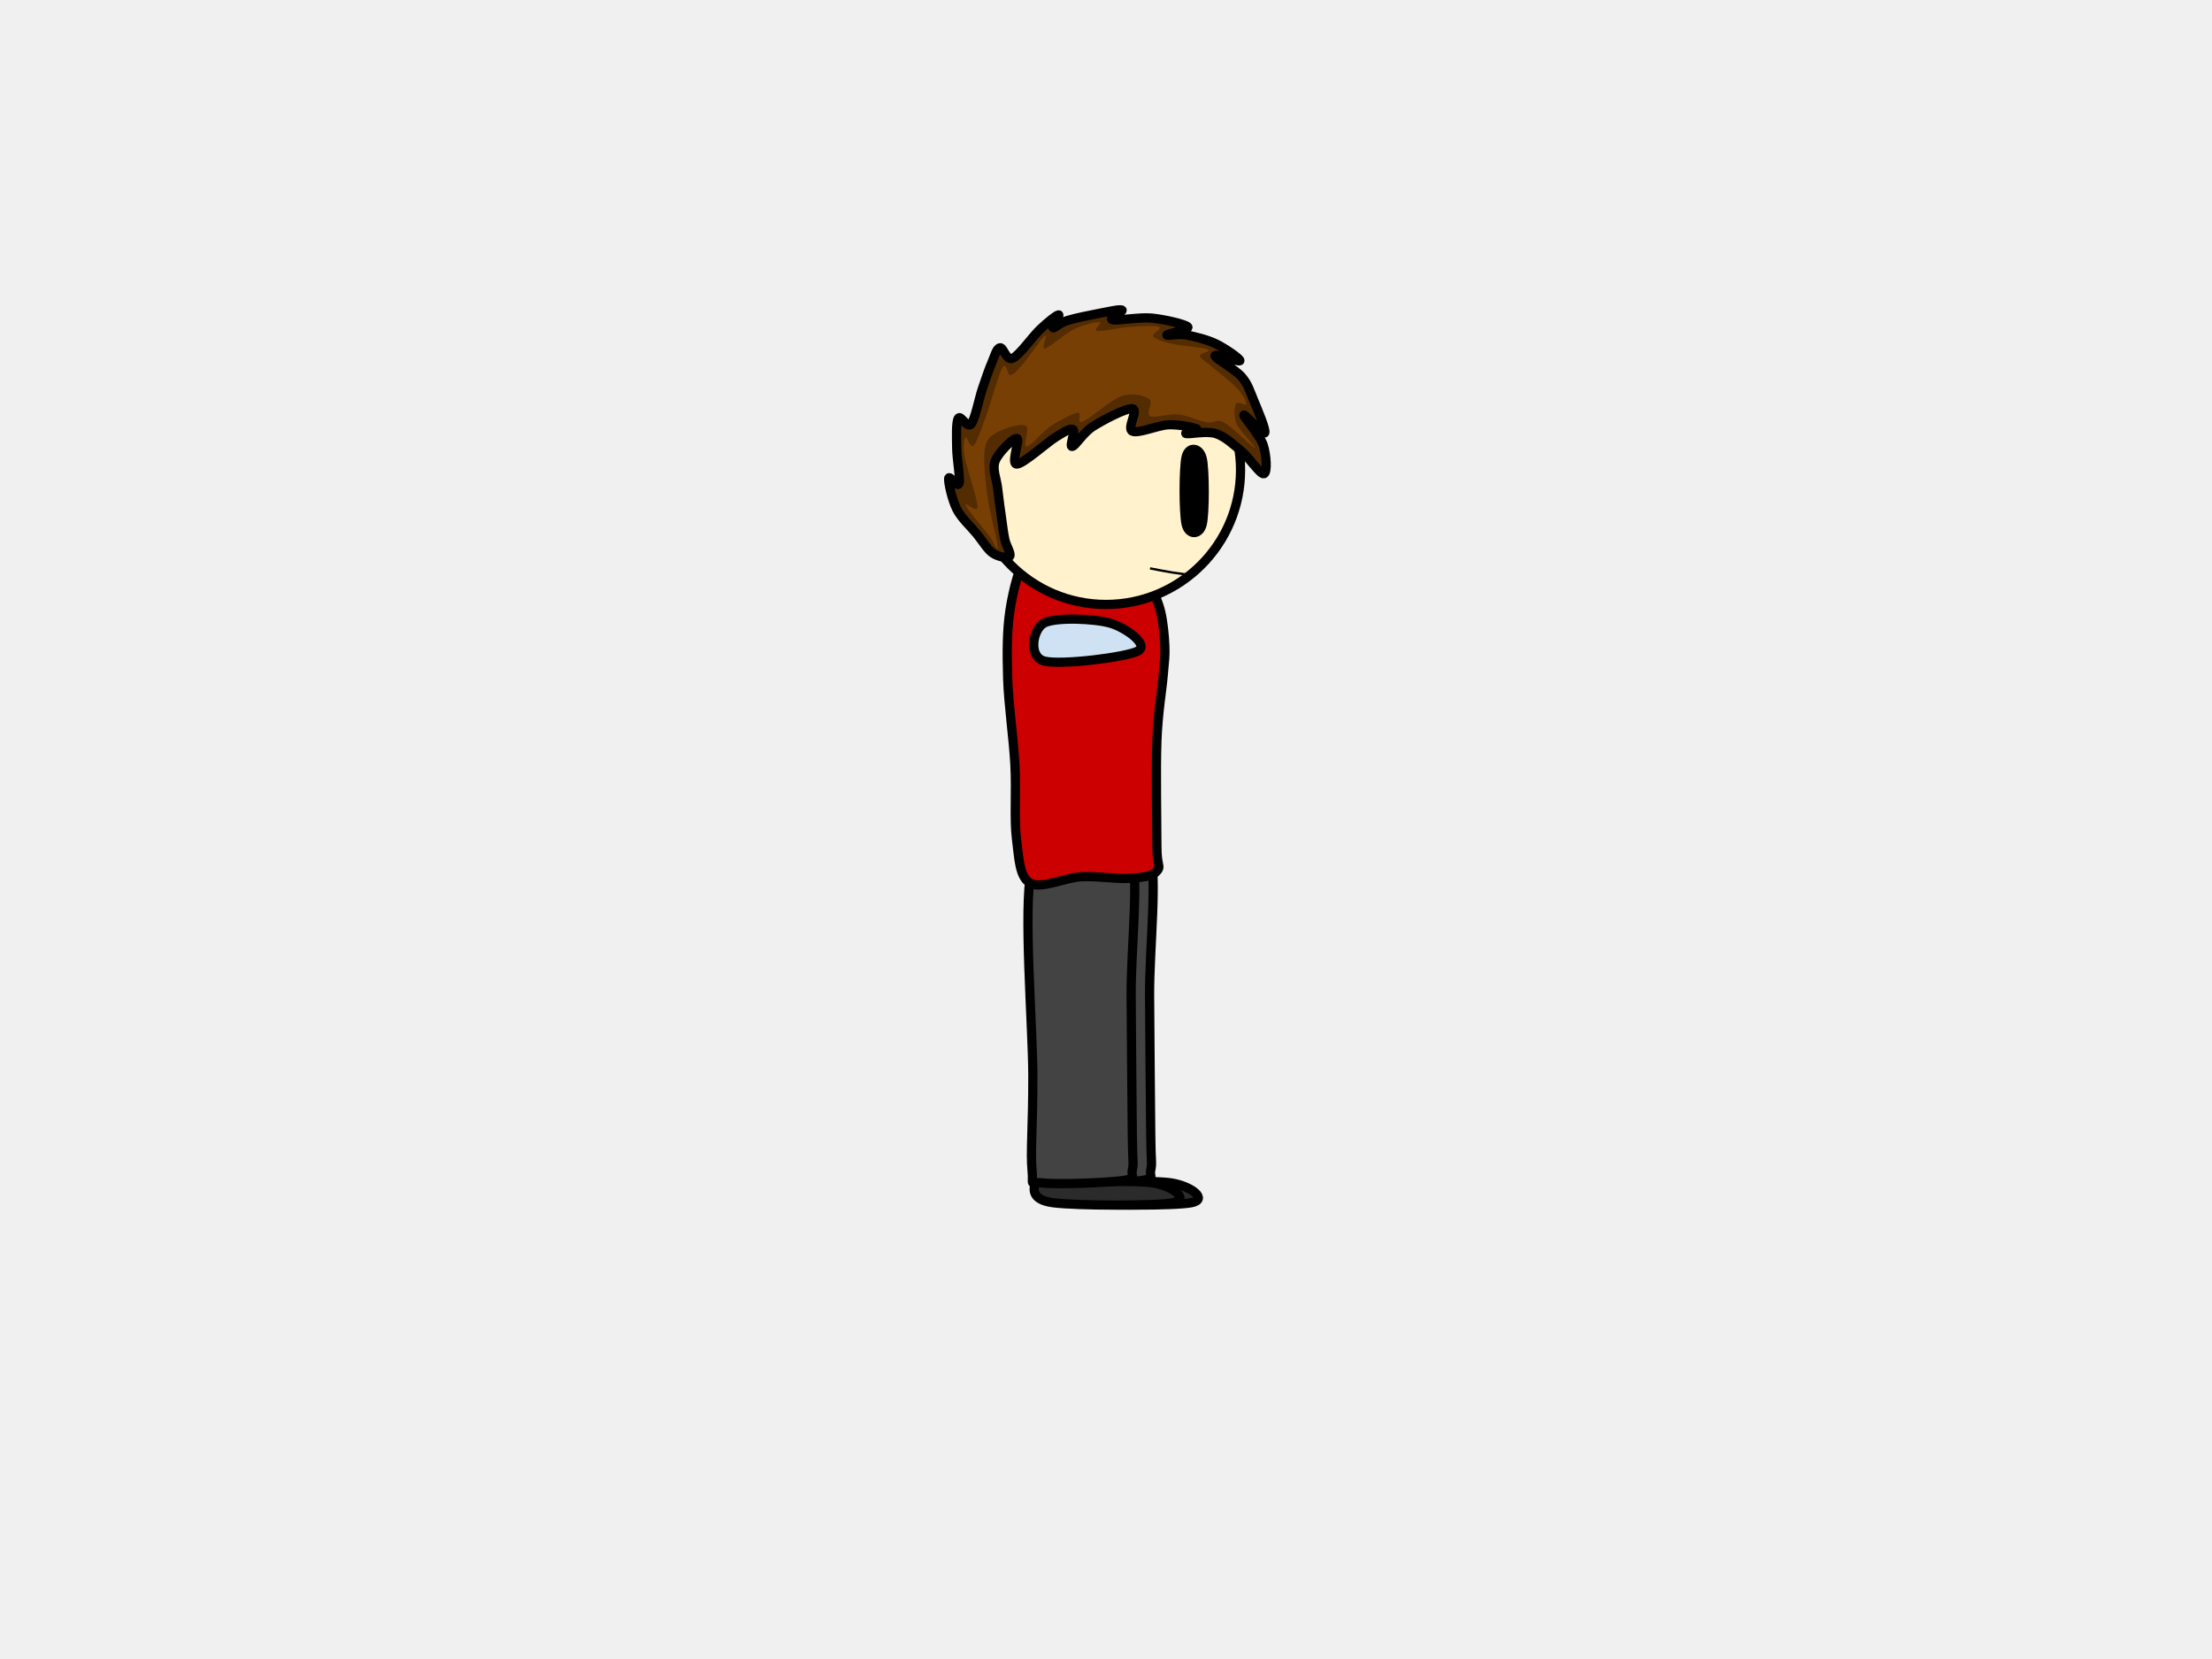
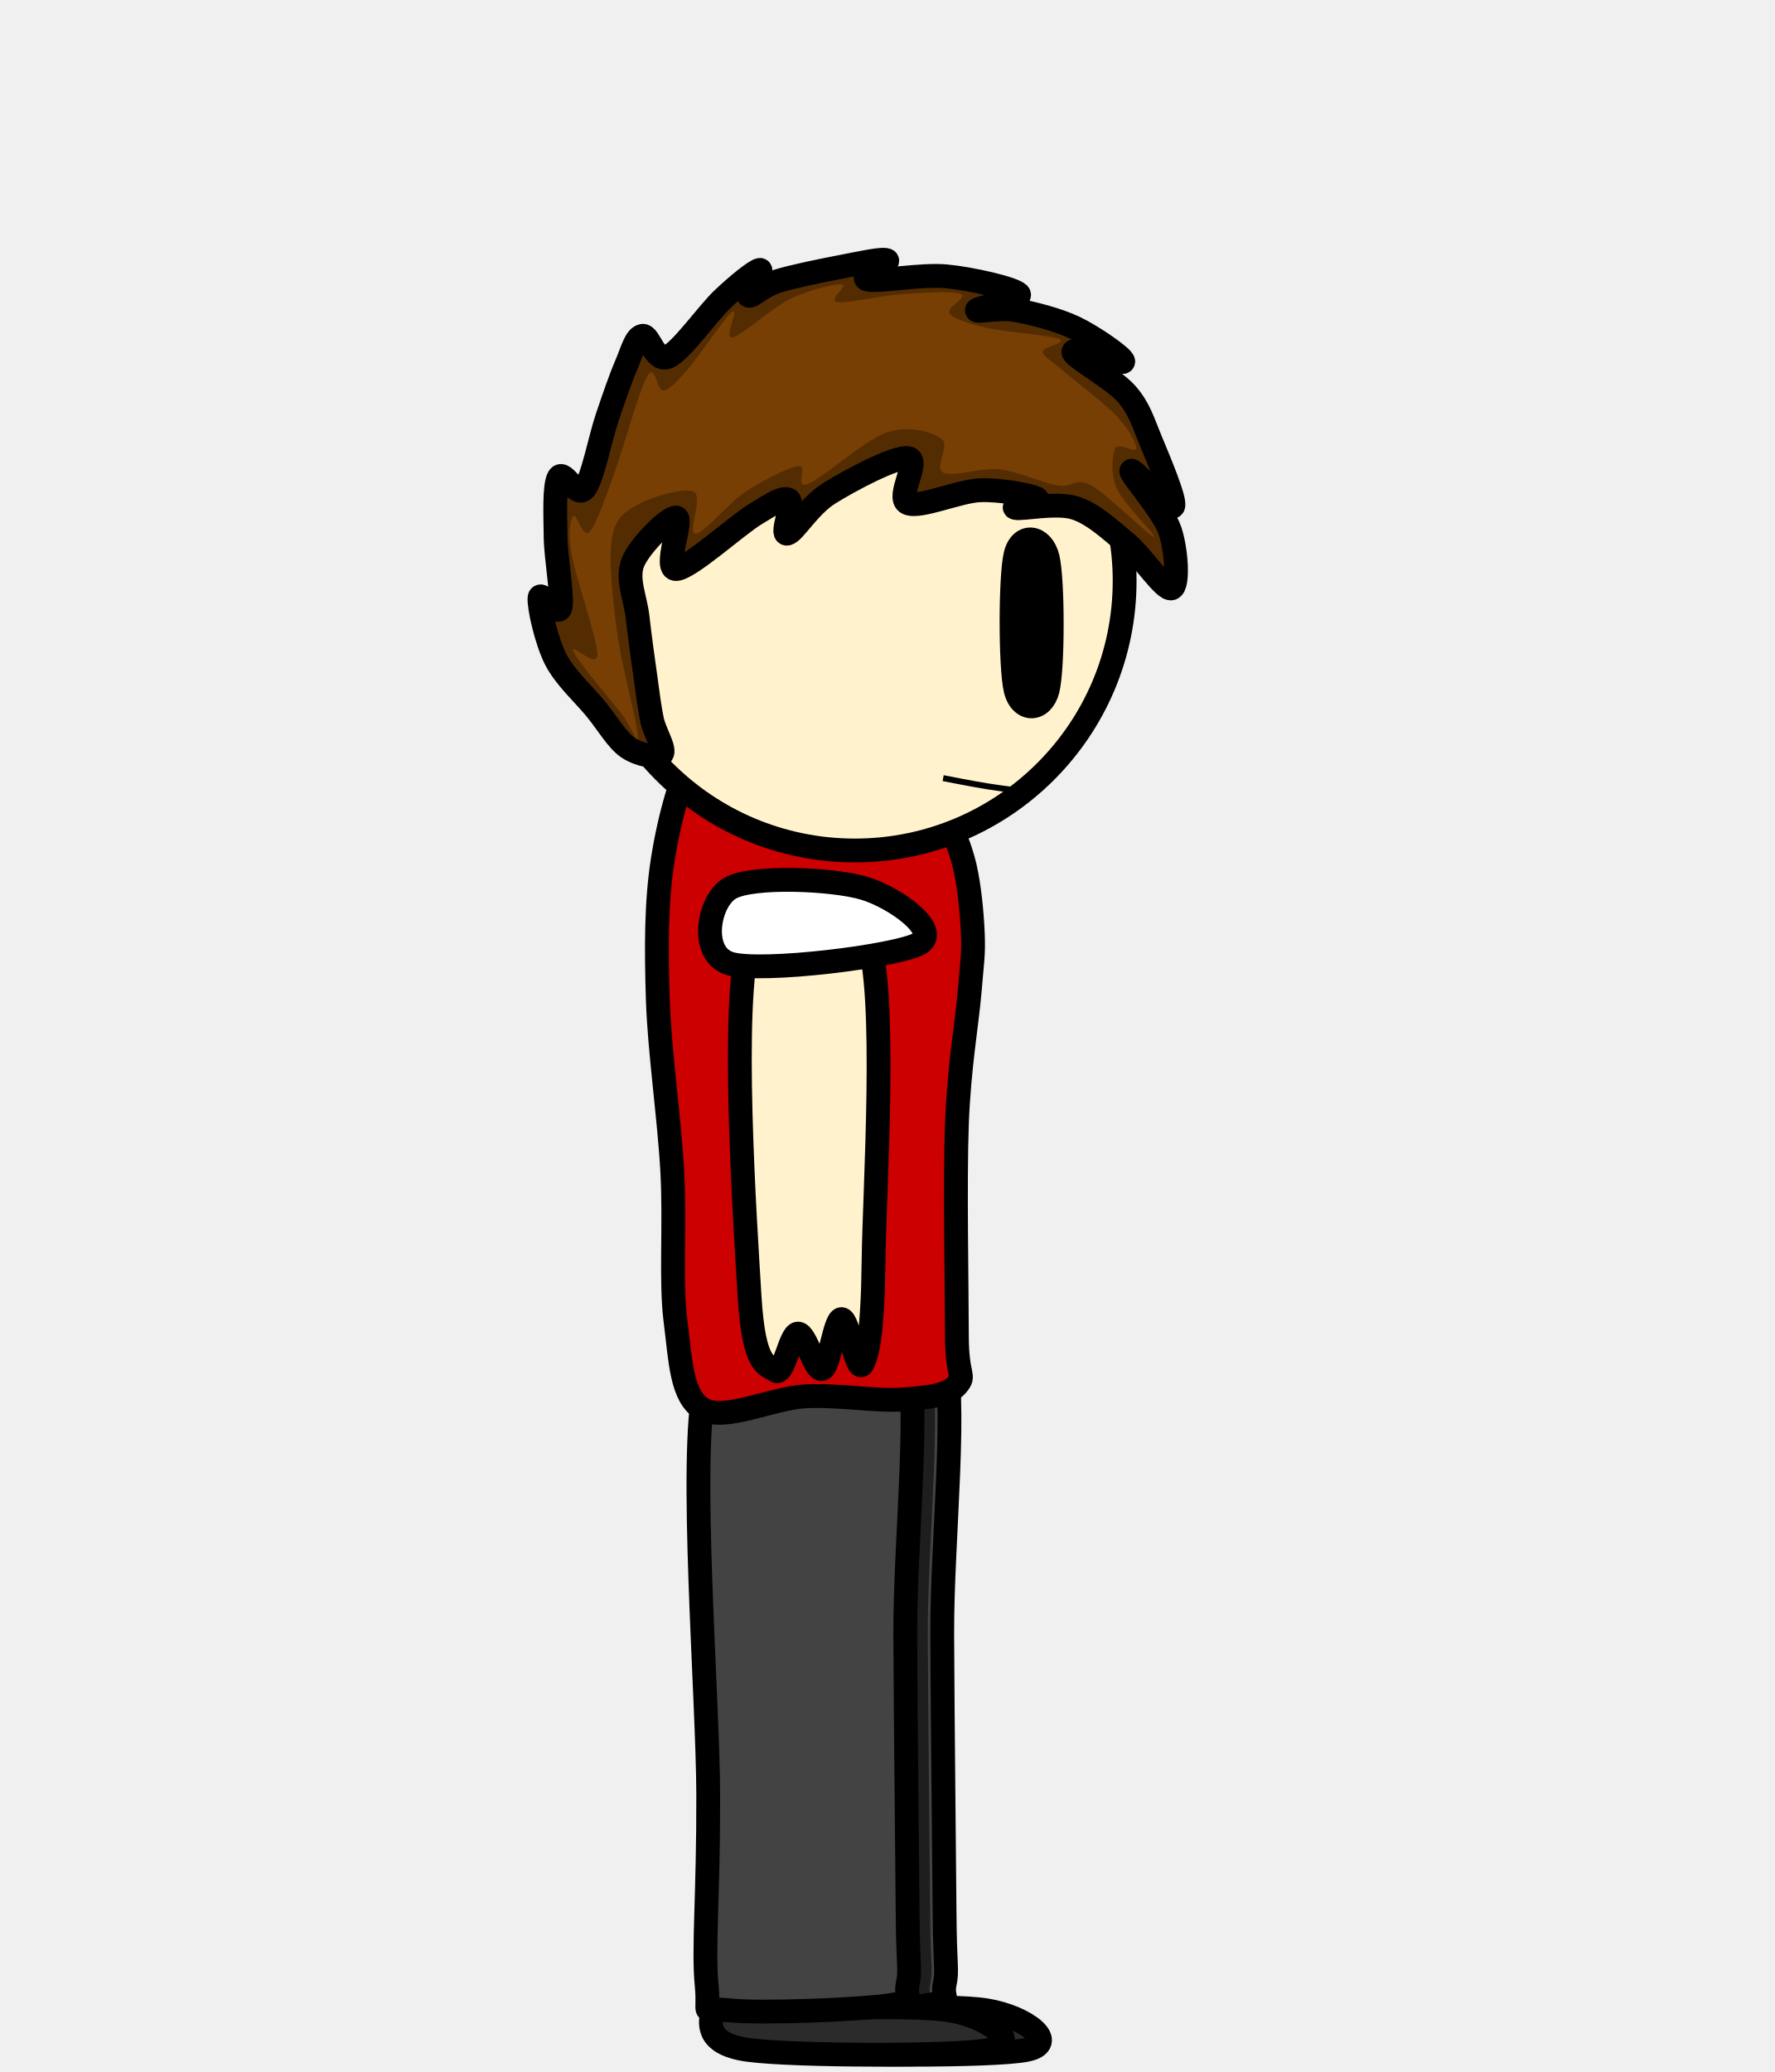
- <svg xmlns="http://www.w3.org/2000/svg" version="1.1" viewBox="0.0 0.0 960.0 720.0" fill="none" stroke="none" stroke-linecap="square" stroke-miterlimit="10">
+ <svg xmlns="http://www.w3.org/2000/svg" version="1.1" viewBox="0.0 0.0 298.055 347.976" fill="none" stroke="none" stroke-linecap="square" stroke-miterlimit="10">
  <clipPath id="p.0">
-     <path d="m0 0l960.0 0l0 720.0l-960.0 0l0 -720.0z" clip-rule="nonzero" />
+     <path d="m0 0l298.055 0l0 347.976l-298.055 0l0 -347.976z" clip-rule="nonzero" />
  </clipPath>
  <g clip-path="url(#p.0)">
-     <path fill="#000000" fill-opacity="0.0" d="m0 0l960.0 0l0 720.0l-960.0 0z" fill-rule="evenodd" />
-     <path fill="#2b2b2b" d="m465.005 513.409c8.588 -0.102 34.838 -1.429 43.52 0c8.682 1.429 15.825 7.143 8.572 8.572c-7.253 1.429 -42.075 1.327 -52.092 0c-10.017 -1.327 -8.008 -6.535 -8.008 -7.963c0 -1.429 -0.58 -0.507 8.008 -0.609z" fill-rule="evenodd" />
-     <path stroke="#000000" stroke-width="4.0" stroke-linejoin="round" stroke-linecap="butt" d="m465.005 513.409c8.588 -0.102 34.838 -1.429 43.52 0c8.682 1.429 15.825 7.143 8.572 8.572c-7.253 1.429 -42.075 1.327 -52.092 0c-10.017 -1.327 -8.008 -6.535 -8.008 -7.963c0 -1.429 -0.58 -0.507 8.008 -0.609z" fill-rule="evenodd" />
-     <path fill="#434343" d="m498.912 369.605c3.571 10.192 -0.084 41.897 0 62.323c0.084 20.426 0.422 47.581 0.507 60.231c0.084 12.65 0.696 12.301 0 15.667c-0.696 3.366 2.262 3.599 -4.178 4.528c-6.441 0.929 -27.91 1.799 -34.467 1.045c-6.557 -0.755 -4.12 2.203 -4.874 -5.572c-0.754 -7.776 0.407 -19.458 0.349 -41.081c-0.058 -21.623 -4.238 -72.661 -0.698 -88.656c3.539 -15.995 14.707 -5.899 21.934 -7.312c7.227 -1.414 17.857 -11.363 21.428 -1.171z" fill-rule="evenodd" />
-     <path stroke="#000000" stroke-width="4.0" stroke-linejoin="round" stroke-linecap="butt" d="m498.912 369.605c3.571 10.192 -0.084 41.897 0 62.323c0.084 20.426 0.422 47.581 0.507 60.231c0.084 12.65 0.696 12.301 0 15.667c-0.696 3.366 2.262 3.599 -4.178 4.528c-6.441 0.929 -27.91 1.799 -34.467 1.045c-6.557 -0.755 -4.12 2.203 -4.874 -5.572c-0.754 -7.776 0.407 -19.458 0.349 -41.081c-0.058 -21.623 -4.238 -72.661 -0.698 -88.656c3.539 -15.995 14.707 -5.899 21.934 -7.312c7.227 -1.414 17.857 -11.363 21.428 -1.171z" fill-rule="evenodd" />
-     <path fill="#2b2b2b" d="m457.005 513.409c8.588 -0.102 34.838 -1.429 43.52 0c8.682 1.429 15.825 7.143 8.572 8.572c-7.253 1.429 -42.075 1.327 -52.092 0c-10.017 -1.327 -8.008 -6.535 -8.008 -7.963c0 -1.429 -0.58 -0.507 8.008 -0.609z" fill-rule="evenodd" />
-     <path stroke="#000000" stroke-width="4.0" stroke-linejoin="round" stroke-linecap="butt" d="m457.005 513.409c8.588 -0.102 34.838 -1.429 43.52 0c8.682 1.429 15.825 7.143 8.572 8.572c-7.253 1.429 -42.075 1.327 -52.092 0c-10.017 -1.327 -8.008 -6.535 -8.008 -7.963c0 -1.429 -0.58 -0.507 8.008 -0.609z" fill-rule="evenodd" />
-     <path fill="#434343" d="m490.912 369.605c3.571 10.192 -0.084 41.897 0 62.323c0.084 20.426 0.422 47.581 0.507 60.231c0.084 12.65 0.696 12.301 0 15.667c-0.696 3.366 2.262 3.599 -4.178 4.528c-6.441 0.929 -27.91 1.799 -34.467 1.045c-6.557 -0.755 -4.12 2.203 -4.874 -5.572c-0.754 -7.776 0.407 -19.458 0.349 -41.081c-0.058 -21.623 -4.238 -72.661 -0.698 -88.656c3.539 -15.995 14.707 -5.899 21.934 -7.312c7.227 -1.414 17.857 -11.363 21.428 -1.171z" fill-rule="evenodd" />
-     <path stroke="#000000" stroke-width="4.0" stroke-linejoin="round" stroke-linecap="butt" d="m490.912 369.605c3.571 10.192 -0.084 41.897 0 62.323c0.084 20.426 0.422 47.581 0.507 60.231c0.084 12.65 0.696 12.301 0 15.667c-0.696 3.366 2.262 3.599 -4.178 4.528c-6.441 0.929 -27.91 1.799 -34.467 1.045c-6.557 -0.755 -4.12 2.203 -4.874 -5.572c-0.754 -7.776 0.407 -19.458 0.349 -41.081c-0.058 -21.623 -4.238 -72.661 -0.698 -88.656c3.539 -15.995 14.707 -5.899 21.934 -7.312c7.227 -1.414 17.857 -11.363 21.428 -1.171z" fill-rule="evenodd" />
-     <path fill="#cc0000" d="m499.618 254.65c1.271 2.701 3.192 6.848 4.178 11.142c0.987 4.294 1.569 10.096 1.743 14.622c0.174 4.526 -0.123 5.67 -0.698 12.533c-0.575 6.863 -2.294 16.259 -2.753 28.646c-0.459 12.386 0 36.261 0 45.672c0 9.411 1.973 8.472 0 10.793c-1.973 2.321 -6.383 2.727 -11.837 3.134c-5.455 0.406 -13.694 -1.044 -20.89 -0.696c-7.196 0.348 -17.583 5.512 -22.283 2.785c-4.7 -2.727 -4.816 -10.562 -5.919 -19.15c-1.102 -8.588 -0.057 -20.773 -0.696 -32.378c-0.638 -11.605 -2.786 -26.055 -3.134 -37.255c-0.348 -11.199 -0.348 -20.948 1.045 -29.942c1.393 -8.994 4.179 -19.324 7.312 -24.024c3.133 -4.7 3.074 -5.685 11.488 -4.176c8.414 1.509 31.921 10.179 38.995 13.228c7.074 3.049 2.178 2.364 3.449 5.066z" fill-rule="evenodd" />
-     <path stroke="#000000" stroke-width="4.0" stroke-linejoin="round" stroke-linecap="butt" d="m499.618 254.65c1.271 2.701 3.192 6.848 4.178 11.142c0.987 4.294 1.569 10.096 1.743 14.622c0.174 4.526 -0.123 5.67 -0.698 12.533c-0.575 6.863 -2.294 16.259 -2.753 28.646c-0.459 12.386 0 36.261 0 45.672c0 9.411 1.973 8.472 0 10.793c-1.973 2.321 -6.383 2.727 -11.837 3.134c-5.455 0.406 -13.694 -1.044 -20.89 -0.696c-7.196 0.348 -17.583 5.512 -22.283 2.785c-4.7 -2.727 -4.816 -10.562 -5.919 -19.15c-1.102 -8.588 -0.057 -20.773 -0.696 -32.378c-0.638 -11.605 -2.786 -26.055 -3.134 -37.255c-0.348 -11.199 -0.348 -20.948 1.045 -29.942c1.393 -8.994 4.179 -19.324 7.312 -24.024c3.133 -4.7 3.074 -5.685 11.488 -4.176c8.414 1.509 31.921 10.179 38.995 13.228c7.074 3.049 2.178 2.364 3.449 5.066z" fill-rule="evenodd" />
-     <path fill="#fff2cc" d="m421.606 203.953l0 0c0 -32.241 26.144 -58.378 58.394 -58.378l0 0c15.487 0 30.34 6.151 41.291 17.099c10.951 10.948 17.103 25.797 17.103 41.279l0 0c0 32.241 -26.144 58.378 -58.394 58.378l0 0c-32.25 0 -58.394 -26.137 -58.394 -58.378z" fill-rule="evenodd" />
-     <path stroke="#000000" stroke-width="4.0" stroke-linejoin="round" stroke-linecap="butt" d="m421.606 203.953l0 0c0 -32.241 26.144 -58.378 58.394 -58.378l0 0c15.487 0 30.34 6.151 41.291 17.099c10.951 10.948 17.103 25.797 17.103 41.279l0 0c0 32.241 -26.144 58.378 -58.394 58.378l0 0c-32.25 0 -58.394 -26.137 -58.394 -58.378z" fill-rule="evenodd" />
-     <path fill="#542c02" d="m438.183 241.45c0.871 -0.986 -1.509 -4.585 -2.089 -7.312c-0.581 -2.727 -0.871 -5.336 -1.394 -9.05c-0.522 -3.713 -1.276 -9.053 -1.74 -13.231c-0.464 -4.178 -2.437 -8.24 -1.045 -11.837c1.393 -3.598 7.835 -9.98 9.402 -9.748c1.567 0.232 -2.843 11.255 0 11.139c2.843 -0.116 12.999 -9.342 17.06 -11.837c4.062 -2.495 6.149 -3.83 7.31 -3.134c1.161 0.696 -1.797 7.544 -0.346 7.312c1.451 -0.232 4.698 -5.976 9.05 -8.703c4.352 -2.727 14.217 -8.007 17.06 -7.659c2.843 0.348 -2.611 8.587 0 9.748c2.611 1.161 11.024 -2.611 15.667 -2.785c4.642 -0.174 10.909 1.102 12.186 1.74c1.277 0.638 -5.918 1.741 -4.525 2.089c1.393 0.348 8.878 -1.276 12.882 0c4.004 1.276 7.66 4.758 11.142 7.659c3.482 2.901 8.182 10.212 9.748 9.748c1.567 -0.464 1.102 -8.297 -0.349 -12.533c-1.451 -4.236 -8.47 -12.011 -8.354 -12.882c0.116 -0.871 8.354 8.762 9.05 7.659c0.696 -1.103 -3.192 -10.214 -4.874 -14.276c-1.682 -4.062 -2.435 -6.903 -5.22 -10.094c-2.785 -3.191 -11.374 -7.892 -11.491 -9.052c-0.116 -1.161 10.734 2.96 10.793 2.089c0.058 -0.871 -6.556 -5.455 -10.444 -7.312c-3.888 -1.857 -9.342 -3.191 -12.882 -3.829c-3.54 -0.638 -8.473 0.58 -8.357 0c0.116 -0.58 10.155 -2.264 9.052 -3.483c-1.102 -1.219 -10.212 -3.307 -15.667 -3.829c-5.454 -0.522 -14.913 1.276 -17.06 0.696c-2.147 -0.58 5.107 -3.712 4.178 -4.176c-0.928 -0.464 -5.802 0.637 -9.748 1.391c-3.946 0.754 -10.561 2.089 -13.927 3.134c-3.366 1.045 -5.629 3.54 -6.268 3.134c-0.639 -0.406 3.364 -5.688 2.436 -5.572c-0.928 0.116 -4.698 3.134 -8.005 6.268c-3.307 3.134 -8.938 11.201 -11.84 12.535c-2.902 1.335 -4.061 -4.818 -5.57 -4.528c-1.508 0.29 -2.204 3.308 -3.48 6.268c-1.276 2.959 -2.67 7.02 -4.178 11.488c-1.509 4.468 -3.133 13.173 -4.874 15.32c-1.741 2.147 -4.528 -4.179 -5.572 -2.438c-1.045 1.741 -0.754 8.182 -0.696 12.882c0.058 4.7 1.625 13.115 1.045 15.32c-0.58 2.205 -4.353 -3.946 -4.528 -2.089c-0.174 1.857 1.452 9.227 3.483 13.231c2.031 4.004 6.092 7.601 8.703 10.793c2.611 3.191 4.584 6.73 6.963 8.354c2.379 1.625 6.442 2.38 7.312 1.394z" fill-rule="evenodd" />
-     <path stroke="#000000" stroke-width="4.0" stroke-linejoin="round" stroke-linecap="butt" d="m438.183 241.45c0.871 -0.986 -1.509 -4.585 -2.089 -7.312c-0.581 -2.727 -0.871 -5.336 -1.394 -9.05c-0.522 -3.713 -1.276 -9.053 -1.74 -13.231c-0.464 -4.178 -2.437 -8.24 -1.045 -11.837c1.393 -3.598 7.835 -9.98 9.402 -9.748c1.567 0.232 -2.843 11.255 0 11.139c2.843 -0.116 12.999 -9.342 17.06 -11.837c4.062 -2.495 6.149 -3.83 7.31 -3.134c1.161 0.696 -1.797 7.544 -0.346 7.312c1.451 -0.232 4.698 -5.976 9.05 -8.703c4.352 -2.727 14.217 -8.007 17.06 -7.659c2.843 0.348 -2.611 8.587 0 9.748c2.611 1.161 11.024 -2.611 15.667 -2.785c4.642 -0.174 10.909 1.102 12.186 1.74c1.277 0.638 -5.918 1.741 -4.525 2.089c1.393 0.348 8.878 -1.276 12.882 0c4.004 1.276 7.66 4.758 11.142 7.659c3.482 2.901 8.182 10.212 9.748 9.748c1.567 -0.464 1.102 -8.297 -0.349 -12.533c-1.451 -4.236 -8.47 -12.011 -8.354 -12.882c0.116 -0.871 8.354 8.762 9.05 7.659c0.696 -1.103 -3.192 -10.214 -4.874 -14.276c-1.682 -4.062 -2.435 -6.903 -5.22 -10.094c-2.785 -3.191 -11.374 -7.892 -11.491 -9.052c-0.116 -1.161 10.734 2.96 10.793 2.089c0.058 -0.871 -6.556 -5.455 -10.444 -7.312c-3.888 -1.857 -9.342 -3.191 -12.882 -3.829c-3.54 -0.638 -8.473 0.58 -8.357 0c0.116 -0.58 10.155 -2.264 9.052 -3.483c-1.102 -1.219 -10.212 -3.307 -15.667 -3.829c-5.454 -0.522 -14.913 1.276 -17.06 0.696c-2.147 -0.58 5.107 -3.712 4.178 -4.176c-0.928 -0.464 -5.802 0.637 -9.748 1.391c-3.946 0.754 -10.561 2.089 -13.927 3.134c-3.366 1.045 -5.629 3.54 -6.268 3.134c-0.639 -0.406 3.364 -5.688 2.436 -5.572c-0.928 0.116 -4.698 3.134 -8.005 6.268c-3.307 3.134 -8.938 11.201 -11.84 12.535c-2.902 1.335 -4.061 -4.818 -5.57 -4.528c-1.508 0.29 -2.204 3.308 -3.48 6.268c-1.276 2.959 -2.67 7.02 -4.178 11.488c-1.509 4.468 -3.133 13.173 -4.874 15.32c-1.741 2.147 -4.528 -4.179 -5.572 -2.438c-1.045 1.741 -0.754 8.182 -0.696 12.882c0.058 4.7 1.625 13.115 1.045 15.32c-0.58 2.205 -4.353 -3.946 -4.528 -2.089c-0.174 1.857 1.452 9.227 3.483 13.231c2.031 4.004 6.092 7.601 8.703 10.793c2.611 3.191 4.584 6.73 6.963 8.354c2.379 1.625 6.442 2.38 7.312 1.394z" fill-rule="evenodd" />
-     <path fill="#000000" d="m514.788 198.279c-1.161 4.758 -1.161 24.372 0 29.247c1.161 4.874 5.803 4.758 6.963 0c1.161 -4.758 1.161 -23.674 0 -28.549c-1.161 -4.874 -5.803 -5.456 -6.963 -0.698z" fill-rule="evenodd" />
-     <path stroke="#000000" stroke-width="4.0" stroke-linejoin="round" stroke-linecap="butt" d="m514.788 198.279c-1.161 4.758 -1.161 24.372 0 29.247c1.161 4.874 5.803 4.758 6.963 0c1.161 -4.758 1.161 -23.674 0 -28.549c-1.161 -4.874 -5.803 -5.456 -6.963 -0.698z" fill-rule="evenodd" />
-     <path fill="#000000" fill-opacity="0.0" d="m518.61 249.807c-1.683 -0.232 -6.847 -0.869 -10.097 -1.391c-3.25 -0.522 -7.835 -1.452 -9.402 -1.743" fill-rule="evenodd" />
-     <path stroke="#000000" stroke-width="1.0" stroke-linejoin="round" stroke-linecap="butt" d="m518.61 249.807c-1.683 -0.232 -6.847 -0.869 -10.097 -1.391c-3.25 -0.522 -7.835 -1.452 -9.402 -1.743" fill-rule="evenodd" />
-     <path fill="#783f04" d="m429.479 232.746c-2.321 -3.018 -9.576 -11.43 -10.446 -13.577c-0.871 -2.147 5.281 4.177 5.223 0.696c-0.058 -3.482 -4.702 -16.595 -5.572 -21.585c-0.871 -4.99 -0.29 -7.542 0.349 -8.354c0.639 -0.812 2.032 4.931 3.483 3.48c1.451 -1.451 3.132 -6.558 5.22 -12.186c2.089 -5.629 5.514 -18.51 7.312 -21.585c1.799 -3.075 2.03 3.366 3.48 3.134c1.451 -0.232 2.728 -1.684 5.223 -4.528c2.495 -2.843 8.123 -11.372 9.748 -12.533c1.625 -1.161 -2.089 6.034 0 5.57c2.089 -0.464 8.589 -6.44 12.535 -8.354c3.946 -1.915 9.459 -3.25 11.142 -3.134c1.683 0.116 -3.249 3.481 -1.045 3.829c2.205 0.348 9.805 -1.45 14.273 -1.74c4.468 -0.29 10.853 -0.696 12.535 0c1.683 0.696 -3.367 2.96 -2.438 4.178c0.928 1.219 4.062 2.206 8.008 3.134c3.946 0.928 13.636 1.566 15.667 2.436c2.031 0.87 -3.654 1.624 -3.48 2.785c0.174 1.161 1.856 1.857 4.525 4.178c2.669 2.321 8.879 6.963 11.491 9.748c2.612 2.785 4.237 5.803 4.178 6.963c-0.058 1.161 -3.831 -1.451 -4.528 0c-0.696 1.451 -1.044 5.514 0.349 8.706c1.393 3.192 8.937 10.56 8.008 10.444c-0.929 -0.116 -10.098 -9.285 -13.58 -11.142c-3.482 -1.857 -4.002 0.58 -7.31 0c-3.308 -0.58 -8.416 -3.016 -12.535 -3.48c-4.12 -0.464 -10.095 1.798 -12.184 0.696c-2.089 -1.103 1.682 -5.862 -0.349 -7.312c-2.031 -1.451 -7.021 -3.016 -11.837 -1.391c-4.816 1.625 -13.869 9.923 -17.06 11.142c-3.192 1.218 0.174 -4.122 -2.089 -3.832c-2.263 0.29 -7.774 3.135 -11.488 5.572c-3.714 2.437 -8.938 9.052 -10.795 9.052c-1.857 0 1.742 -8.008 -0.346 -9.052c-2.089 -1.045 -9.227 1.102 -12.186 2.785c-2.959 1.683 -4.815 2.786 -5.57 7.312c-0.754 4.526 0.116 12.766 1.045 19.845c0.928 7.079 4.351 19.613 4.525 22.63c0.174 3.017 -1.159 -1.51 -3.48 -4.528z" fill-rule="evenodd" />
-     <path fill="#cfe2f3" d="m453.029 286.84c-6.818 -2.002 -4.816 -13.637 0 -16.365c4.816 -2.727 22.077 -2.002 28.895 0c6.818 2.002 16.829 9.286 12.013 12.013c-4.816 2.727 -34.09 6.354 -40.908 4.352z" fill-rule="evenodd" />
-     <path stroke="#000000" stroke-width="4.0" stroke-linejoin="round" stroke-linecap="butt" d="m453.029 286.84c-6.818 -2.002 -4.816 -13.637 0 -16.365c4.816 -2.727 22.077 -2.002 28.895 0c6.818 2.002 16.829 9.286 12.013 12.013c-4.816 2.727 -34.09 6.354 -40.908 4.352z" fill-rule="evenodd" />
+     <path fill="#000000" fill-opacity="0.0" d="m0 0l298.055 0l0 347.976l-298.055 0z" fill-rule="evenodd" />
+     <path fill="#2b2b2b" d="m131.96 337.621c6.663 -0.079 27.027 -1.108 33.763 0c6.735 1.108 12.277 5.542 6.65 6.65c-5.627 1.108 -32.642 1.03 -40.413 0c-7.771 -1.03 -6.213 -5.07 -6.213 -6.178c0 -1.108 -0.45 -0.394 6.213 -0.472z" fill-rule="evenodd" />
+     <path stroke="#000000" stroke-width="4.0" stroke-linejoin="round" stroke-linecap="butt" d="m131.96 337.621c6.663 -0.079 27.027 -1.108 33.763 0c6.735 1.108 12.277 5.542 6.65 6.65c-5.627 1.108 -32.642 1.03 -40.413 0c-7.771 -1.03 -6.213 -5.07 -6.213 -6.178c0 -1.108 -0.45 -0.394 6.213 -0.472z" fill-rule="evenodd" />
+     <path fill="#434343" d="m158.265 226.055c2.771 7.907 -0.066 32.504 0 48.35c0.065 15.846 0.327 36.914 0.393 46.727c0.065 9.814 0.54 9.543 0 12.154c-0.54 2.611 1.755 2.792 -3.242 3.512c-4.997 0.72 -21.653 1.396 -26.74 0.81c-5.087 -0.585 -3.196 1.709 -3.781 -4.323c-0.585 -6.032 0.316 -15.096 0.271 -31.871c-0.045 -16.775 -3.287 -56.371 -0.542 -68.779c2.746 -12.409 11.41 -4.576 17.017 -5.673c5.607 -1.097 13.853 -8.815 16.624 -0.908z" fill-rule="evenodd" />
+     <path stroke="#000000" stroke-width="4.0" stroke-linejoin="round" stroke-linecap="butt" d="m158.265 226.055c2.771 7.907 -0.066 32.504 0 48.35c0.065 15.846 0.327 36.914 0.393 46.727c0.065 9.814 0.54 9.543 0 12.154c-0.54 2.611 1.755 2.792 -3.242 3.512c-4.997 0.72 -21.653 1.396 -26.74 0.81c-5.087 -0.585 -3.196 1.709 -3.781 -4.323c-0.585 -6.032 0.316 -15.096 0.271 -31.871c-0.045 -16.775 -3.287 -56.371 -0.542 -68.779c2.746 -12.409 11.41 -4.576 17.017 -5.673c5.607 -1.097 13.853 -8.815 16.624 -0.908z" fill-rule="evenodd" />
+     <path fill="#000000" fill-opacity="0.546" d="m155.84 226.055c2.771 7.907 -0.065 32.504 0 48.35c0.066 15.846 0.327 36.914 0.393 46.727c0.066 9.814 0.54 9.543 0 12.154c-0.54 2.611 1.755 2.792 -3.242 3.512c-4.997 0.72 -21.653 1.396 -26.74 0.81c-5.087 -0.585 -3.196 1.709 -3.781 -4.323c-0.585 -6.032 0.316 -15.096 0.271 -31.871c-0.045 -16.775 -3.287 -56.371 -0.542 -68.779c2.746 -12.409 11.41 -4.576 17.017 -5.673c5.607 -1.097 13.853 -8.815 16.624 -0.908z" fill-rule="evenodd" />
+     <path fill="#2b2b2b" d="m125.753 337.621c6.663 -0.079 27.027 -1.108 33.763 0c6.735 1.108 12.277 5.542 6.65 6.65c-5.627 1.108 -32.642 1.03 -40.413 0c-7.771 -1.03 -6.213 -5.07 -6.213 -6.178c0 -1.108 -0.45 -0.394 6.213 -0.472z" fill-rule="evenodd" />
+     <path stroke="#000000" stroke-width="4.0" stroke-linejoin="round" stroke-linecap="butt" d="m125.753 337.621c6.663 -0.079 27.027 -1.108 33.763 0c6.735 1.108 12.277 5.542 6.65 6.65c-5.627 1.108 -32.642 1.03 -40.413 0c-7.771 -1.03 -6.213 -5.07 -6.213 -6.178c0 -1.108 -0.45 -0.394 6.213 -0.472z" fill-rule="evenodd" />
+     <path fill="#434343" d="m152.058 226.055c2.771 7.907 -0.065 32.504 0 48.35c0.066 15.846 0.327 36.914 0.393 46.727c0.066 9.814 0.54 9.543 0 12.154c-0.54 2.611 1.755 2.792 -3.242 3.512c-4.997 0.72 -21.653 1.396 -26.74 0.81c-5.087 -0.585 -3.196 1.709 -3.781 -4.323c-0.585 -6.032 0.316 -15.096 0.271 -31.871c-0.045 -16.775 -3.287 -56.371 -0.542 -68.779c2.746 -12.409 11.41 -4.576 17.017 -5.673c5.607 -1.097 13.853 -8.815 16.624 -0.908z" fill-rule="evenodd" />
+     <path stroke="#000000" stroke-width="4.0" stroke-linejoin="round" stroke-linecap="butt" d="m152.058 226.055c2.771 7.907 -0.065 32.504 0 48.35c0.066 15.846 0.327 36.914 0.393 46.727c0.066 9.814 0.54 9.543 0 12.154c-0.54 2.611 1.755 2.792 -3.242 3.512c-4.997 0.72 -21.653 1.396 -26.74 0.81c-5.087 -0.585 -3.196 1.709 -3.781 -4.323c-0.585 -6.032 0.316 -15.096 0.271 -31.871c-0.045 -16.775 -3.287 -56.371 -0.542 -68.779c2.746 -12.409 11.41 -4.576 17.017 -5.673c5.607 -1.097 13.853 -8.815 16.624 -0.908z" fill-rule="evenodd" />
+     <path fill="#cc0000" d="m158.812 136.87c0.986 2.096 2.476 5.312 3.242 8.644c0.766 3.331 1.217 7.833 1.352 11.344c0.135 3.511 -0.095 4.399 -0.542 9.723c-0.446 5.324 -1.78 12.614 -2.136 22.223c-0.356 9.609 0 28.131 0 35.432c0 7.301 1.531 6.572 0 8.373c-1.531 1.801 -4.952 2.116 -9.183 2.431c-4.232 0.315 -10.624 -0.81 -16.206 -0.54c-5.582 0.27 -13.641 4.276 -17.288 2.16c-3.647 -2.116 -3.736 -8.194 -4.592 -14.856c-0.855 -6.663 -0.044 -16.115 -0.54 -25.119c-0.495 -9.003 -2.161 -20.214 -2.431 -28.902c-0.27 -8.689 -0.27 -16.251 0.81 -23.229c1.081 -6.978 3.242 -14.991 5.673 -18.638c2.431 -3.646 2.385 -4.41 8.913 -3.24c6.527 1.17 24.764 7.897 30.252 10.263c5.488 2.365 1.689 1.834 2.676 3.93z" fill-rule="evenodd" />
+     <path stroke="#000000" stroke-width="4.0" stroke-linejoin="round" stroke-linecap="butt" d="m158.812 136.87c0.986 2.096 2.476 5.312 3.242 8.644c0.766 3.331 1.217 7.833 1.352 11.344c0.135 3.511 -0.095 4.399 -0.542 9.723c-0.446 5.324 -1.78 12.614 -2.136 22.223c-0.356 9.609 0 28.131 0 35.432c0 7.301 1.531 6.572 0 8.373c-1.531 1.801 -4.952 2.116 -9.183 2.431c-4.232 0.315 -10.624 -0.81 -16.206 -0.54c-5.582 0.27 -13.641 4.276 -17.288 2.16c-3.647 -2.116 -3.736 -8.194 -4.592 -14.856c-0.855 -6.663 -0.044 -16.115 -0.54 -25.119c-0.495 -9.003 -2.161 -20.214 -2.431 -28.902c-0.27 -8.689 -0.27 -16.251 0.81 -23.229c1.081 -6.978 3.242 -14.991 5.673 -18.638c2.431 -3.646 2.385 -4.41 8.913 -3.24c6.527 1.17 24.764 7.897 30.252 10.263c5.488 2.365 1.689 1.834 2.676 3.93z" fill-rule="evenodd" />
+     <path fill="#fff2cc" d="m98.29 97.539l0 0c0 -25.014 20.285 -45.291 45.307 -45.291l0 0c12.016 0 23.54 4.772 32.037 13.266c8.497 8.494 13.27 20.014 13.27 32.026l0 0c0 25.014 -20.285 45.291 -45.307 45.291l0 0c-25.022 0 -45.307 -20.278 -45.307 -45.291z" fill-rule="evenodd" />
+     <path stroke="#000000" stroke-width="4.0" stroke-linejoin="round" stroke-linecap="butt" d="m98.29 97.539l0 0c0 -25.014 20.285 -45.291 45.307 -45.291l0 0c12.016 0 23.54 4.772 32.037 13.266c8.497 8.494 13.27 20.014 13.27 32.026l0 0c0 25.014 -20.285 45.291 -45.307 45.291l0 0c-25.022 0 -45.307 -20.278 -45.307 -45.291z" fill-rule="evenodd" />
+     <path fill="#542c02" d="m111.15 126.628c0.675 -0.765 -1.17 -3.557 -1.621 -5.673c-0.45 -2.116 -0.676 -4.14 -1.081 -7.021c-0.405 -2.881 -0.99 -7.023 -1.35 -10.265c-0.36 -3.241 -1.891 -6.392 -0.81 -9.183c1.081 -2.791 6.078 -7.742 7.294 -7.563c1.216 0.18 -2.206 8.732 0 8.642c2.206 -0.09 10.084 -7.248 13.235 -9.183c3.151 -1.936 4.771 -2.972 5.671 -2.431c0.9 0.54 -1.394 5.853 -0.269 5.673c1.125 -0.18 3.645 -4.636 7.021 -6.752c3.376 -2.116 11.03 -6.212 13.235 -5.942c2.206 0.27 -2.026 6.662 0 7.563c2.026 0.9 8.553 -2.025 12.154 -2.16c3.601 -0.135 8.464 0.855 9.454 1.35c0.991 0.495 -4.591 1.351 -3.51 1.621c1.081 0.27 6.888 -0.99 9.994 0c3.106 0.99 5.943 3.691 8.644 5.942c2.701 2.251 6.347 7.923 7.563 7.563c1.215 -0.36 0.855 -6.437 -0.271 -9.723c-1.125 -3.286 -6.571 -9.318 -6.481 -9.994c0.09 -0.675 6.481 6.797 7.021 5.942c0.54 -0.856 -2.476 -7.924 -3.781 -11.075c-1.305 -3.151 -1.889 -5.356 -4.05 -7.831c-2.161 -2.476 -8.824 -6.123 -8.915 -7.023c-0.09 -0.9 8.328 2.296 8.373 1.621c0.045 -0.675 -5.086 -4.232 -8.102 -5.673c-3.016 -1.441 -7.248 -2.476 -9.994 -2.971c-2.746 -0.495 -6.573 0.45 -6.483 0c0.09 -0.45 7.878 -1.757 7.023 -2.702c-0.855 -0.945 -7.923 -2.566 -12.154 -2.971c-4.232 -0.405 -11.57 0.99 -13.235 0.54c-1.666 -0.45 3.962 -2.88 3.242 -3.24c-0.72 -0.36 -4.501 0.494 -7.563 1.079c-3.061 0.585 -8.193 1.621 -10.804 2.431c-2.611 0.81 -4.367 2.747 -4.862 2.431c-0.495 -0.315 2.61 -4.413 1.89 -4.323c-0.72 0.09 -3.644 2.431 -6.21 4.862c-2.566 2.431 -6.934 8.69 -9.185 9.725c-2.251 1.035 -3.151 -3.737 -4.321 -3.512c-1.17 0.225 -1.71 2.567 -2.7 4.862c-0.99 2.296 -2.071 5.446 -3.242 8.913c-1.17 3.466 -2.431 10.22 -3.781 11.885c-1.351 1.666 -3.512 -3.242 -4.323 -1.892c-0.81 1.35 -0.585 6.347 -0.54 9.994c0.045 3.647 1.261 10.175 0.81 11.885c-0.45 1.711 -3.377 -3.061 -3.512 -1.621c-0.135 1.441 1.126 7.158 2.702 10.265c1.576 3.106 4.726 5.897 6.752 8.373c2.026 2.476 3.556 5.221 5.402 6.481c1.846 1.26 4.998 1.847 5.673 1.081z" fill-rule="evenodd" />
+     <path stroke="#000000" stroke-width="4.0" stroke-linejoin="round" stroke-linecap="butt" d="m111.15 126.628c0.675 -0.765 -1.17 -3.557 -1.621 -5.673c-0.45 -2.116 -0.676 -4.14 -1.081 -7.021c-0.405 -2.881 -0.99 -7.023 -1.35 -10.265c-0.36 -3.241 -1.891 -6.392 -0.81 -9.183c1.081 -2.791 6.078 -7.742 7.294 -7.563c1.216 0.18 -2.206 8.732 0 8.642c2.206 -0.09 10.084 -7.248 13.235 -9.183c3.151 -1.936 4.771 -2.972 5.671 -2.431c0.9 0.54 -1.394 5.853 -0.269 5.673c1.125 -0.18 3.645 -4.636 7.021 -6.752c3.376 -2.116 11.03 -6.212 13.235 -5.942c2.206 0.27 -2.026 6.662 0 7.563c2.026 0.9 8.553 -2.025 12.154 -2.16c3.601 -0.135 8.464 0.855 9.454 1.35c0.991 0.495 -4.591 1.351 -3.51 1.621c1.081 0.27 6.888 -0.99 9.994 0c3.106 0.99 5.943 3.691 8.644 5.942c2.701 2.251 6.347 7.923 7.563 7.563c1.215 -0.36 0.855 -6.437 -0.271 -9.723c-1.125 -3.286 -6.571 -9.318 -6.481 -9.994c0.09 -0.675 6.481 6.797 7.021 5.942c0.54 -0.856 -2.476 -7.924 -3.781 -11.075c-1.305 -3.151 -1.889 -5.356 -4.05 -7.831c-2.161 -2.476 -8.824 -6.123 -8.915 -7.023c-0.09 -0.9 8.328 2.296 8.373 1.621c0.045 -0.675 -5.086 -4.232 -8.102 -5.673c-3.016 -1.441 -7.248 -2.476 -9.994 -2.971c-2.746 -0.495 -6.573 0.45 -6.483 0c0.09 -0.45 7.878 -1.757 7.023 -2.702c-0.855 -0.945 -7.923 -2.566 -12.154 -2.971c-4.232 -0.405 -11.57 0.99 -13.235 0.54c-1.666 -0.45 3.962 -2.88 3.242 -3.24c-0.72 -0.36 -4.501 0.494 -7.563 1.079c-3.061 0.585 -8.193 1.621 -10.804 2.431c-2.611 0.81 -4.367 2.747 -4.862 2.431c-0.495 -0.315 2.61 -4.413 1.89 -4.323c-0.72 0.09 -3.644 2.431 -6.21 4.862c-2.566 2.431 -6.934 8.69 -9.185 9.725c-2.251 1.035 -3.151 -3.737 -4.321 -3.512c-1.17 0.225 -1.71 2.567 -2.7 4.862c-0.99 2.296 -2.071 5.446 -3.242 8.913c-1.17 3.466 -2.431 10.22 -3.781 11.885c-1.351 1.666 -3.512 -3.242 -4.323 -1.892c-0.81 1.35 -0.585 6.347 -0.54 9.994c0.045 3.647 1.261 10.175 0.81 11.885c-0.45 1.711 -3.377 -3.061 -3.512 -1.621c-0.135 1.441 1.126 7.158 2.702 10.265c1.576 3.106 4.726 5.897 6.752 8.373c2.026 2.476 3.556 5.221 5.402 6.481c1.846 1.26 4.998 1.847 5.673 1.081z" fill-rule="evenodd" />
+     <path fill="#000000" d="m170.583 93.136c-0.9 3.691 -0.9 18.908 0 22.69c0.9 3.782 4.502 3.691 5.402 0c0.9 -3.691 0.9 -18.366 0 -22.148c-0.9 -3.782 -4.502 -4.233 -5.402 -0.542z" fill-rule="evenodd" />
+     <path stroke="#000000" stroke-width="4.0" stroke-linejoin="round" stroke-linecap="butt" d="m170.583 93.136c-0.9 3.691 -0.9 18.908 0 22.69c0.9 3.782 4.502 3.691 5.402 0c0.9 -3.691 0.9 -18.366 0 -22.148c-0.9 -3.782 -4.502 -4.233 -5.402 -0.542z" fill-rule="evenodd" />
+     <path fill="#000000" fill-opacity="0.0" d="m173.547 133.113c-1.306 -0.18 -5.312 -0.674 -7.833 -1.079c-2.521 -0.405 -6.078 -1.127 -7.294 -1.352" fill-rule="evenodd" />
+     <path stroke="#000000" stroke-width="1.0" stroke-linejoin="round" stroke-linecap="butt" d="m173.547 133.113c-1.306 -0.18 -5.312 -0.674 -7.833 -1.079c-2.521 -0.405 -6.078 -1.127 -7.294 -1.352" fill-rule="evenodd" />
+     <path fill="#fff2cc" d="m125.907 157.792c-3.291 10.084 -0.725 47.898 0 59.963c0.725 12.065 2.993 11.39 4.347 12.425c1.355 1.035 2.476 -6.168 3.781 -6.213c1.306 -0.045 2.837 6.349 4.052 5.944c1.215 -0.405 2.114 -8.24 3.24 -8.375c1.125 -0.135 2.612 9.185 3.512 7.565c0.9 -1.62 1.755 -5.313 1.89 -17.288c0.135 -11.975 2.391 -45.557 -1.079 -54.561c-3.47 -9.003 -16.453 -9.544 -19.743 0.54z" fill-rule="evenodd" />
+     <path stroke="#000000" stroke-width="4.0" stroke-linejoin="round" stroke-linecap="butt" d="m125.907 157.792c-3.291 10.084 -0.725 47.898 0 59.963c0.725 12.065 2.993 11.39 4.347 12.425c1.355 1.035 2.476 -6.168 3.781 -6.213c1.306 -0.045 2.837 6.349 4.052 5.944c1.215 -0.405 2.114 -8.24 3.24 -8.375c1.125 -0.135 2.612 9.185 3.512 7.565c0.9 -1.62 1.755 -5.313 1.89 -17.288c0.135 -11.975 2.391 -45.557 -1.079 -54.561c-3.47 -9.003 -16.453 -9.544 -19.743 0.54z" fill-rule="evenodd" />
+     <path fill="#783f04" d="m104.398 119.875c-1.801 -2.341 -7.429 -8.868 -8.104 -10.533c-0.675 -1.666 4.097 3.241 4.052 0.54c-0.045 -2.701 -3.648 -12.875 -4.323 -16.746c-0.675 -3.871 -0.225 -5.851 0.271 -6.481c0.495 -0.63 1.577 3.826 2.702 2.7c1.125 -1.126 2.43 -5.088 4.05 -9.454c1.62 -4.367 4.277 -14.36 5.673 -16.746c1.395 -2.386 1.575 2.611 2.7 2.431c1.125 -0.18 2.116 -1.307 4.052 -3.512c1.936 -2.206 6.302 -8.823 7.563 -9.723c1.26 -0.9 -1.621 4.681 0 4.321c1.621 -0.36 6.664 -4.996 9.725 -6.481c3.061 -1.485 7.338 -2.521 8.644 -2.431c1.306 0.09 -2.521 2.701 -0.81 2.971c1.71 0.27 7.607 -1.125 11.073 -1.35c3.466 -0.225 8.419 -0.54 9.725 0c1.306 0.54 -2.612 2.296 -1.892 3.242c0.72 0.945 3.151 1.711 6.213 2.431c3.061 0.72 10.579 1.215 12.154 1.89c1.576 0.675 -2.835 1.26 -2.7 2.16c0.135 0.9 1.44 1.441 3.51 3.242c2.071 1.801 6.889 5.402 8.915 7.563c2.026 2.161 3.287 4.502 3.242 5.402c-0.045 0.9 -2.972 -1.126 -3.512 0c-0.54 1.126 -0.81 4.278 0.271 6.754c1.081 2.476 6.933 8.192 6.212 8.102c-0.72 -0.09 -7.834 -7.203 -10.535 -8.644c-2.701 -1.441 -3.105 0.45 -5.671 0c-2.566 -0.45 -6.529 -2.34 -9.725 -2.7c-3.196 -0.36 -7.832 1.395 -9.452 0.54c-1.62 -0.856 1.305 -4.548 -0.271 -5.673c-1.576 -1.125 -5.447 -2.34 -9.183 -1.079c-3.736 1.261 -10.759 7.699 -13.235 8.644c-2.476 0.945 0.135 -3.198 -1.621 -2.973c-1.756 0.225 -6.031 2.432 -8.913 4.323c-2.881 1.891 -6.934 7.023 -8.375 7.023c-1.441 0 1.352 -6.213 -0.269 -7.023c-1.62 -0.81 -7.158 0.855 -9.454 2.16c-2.296 1.306 -3.736 2.161 -4.321 5.673c-0.585 3.511 0.09 9.904 0.81 15.396c0.72 5.492 3.375 15.216 3.51 17.556c0.135 2.341 -0.899 -1.172 -2.7 -3.512z" fill-rule="evenodd" />
+     <path fill="#ffffff" d="m122.668 161.844c-5.289 -1.553 -3.736 -10.58 0 -12.696c3.736 -2.116 17.127 -1.553 22.417 0c5.289 1.553 13.056 7.204 9.32 9.32c-3.736 2.116 -26.447 4.929 -31.737 3.376z" fill-rule="evenodd" />
+     <path stroke="#000000" stroke-width="4.0" stroke-linejoin="round" stroke-linecap="butt" d="m122.668 161.844c-5.289 -1.553 -3.736 -10.58 0 -12.696c3.736 -2.116 17.127 -1.553 22.417 0c5.289 1.553 13.056 7.204 9.32 9.32c-3.736 2.116 -26.447 4.929 -31.737 3.376z" fill-rule="evenodd" />
  </g>
</svg>
